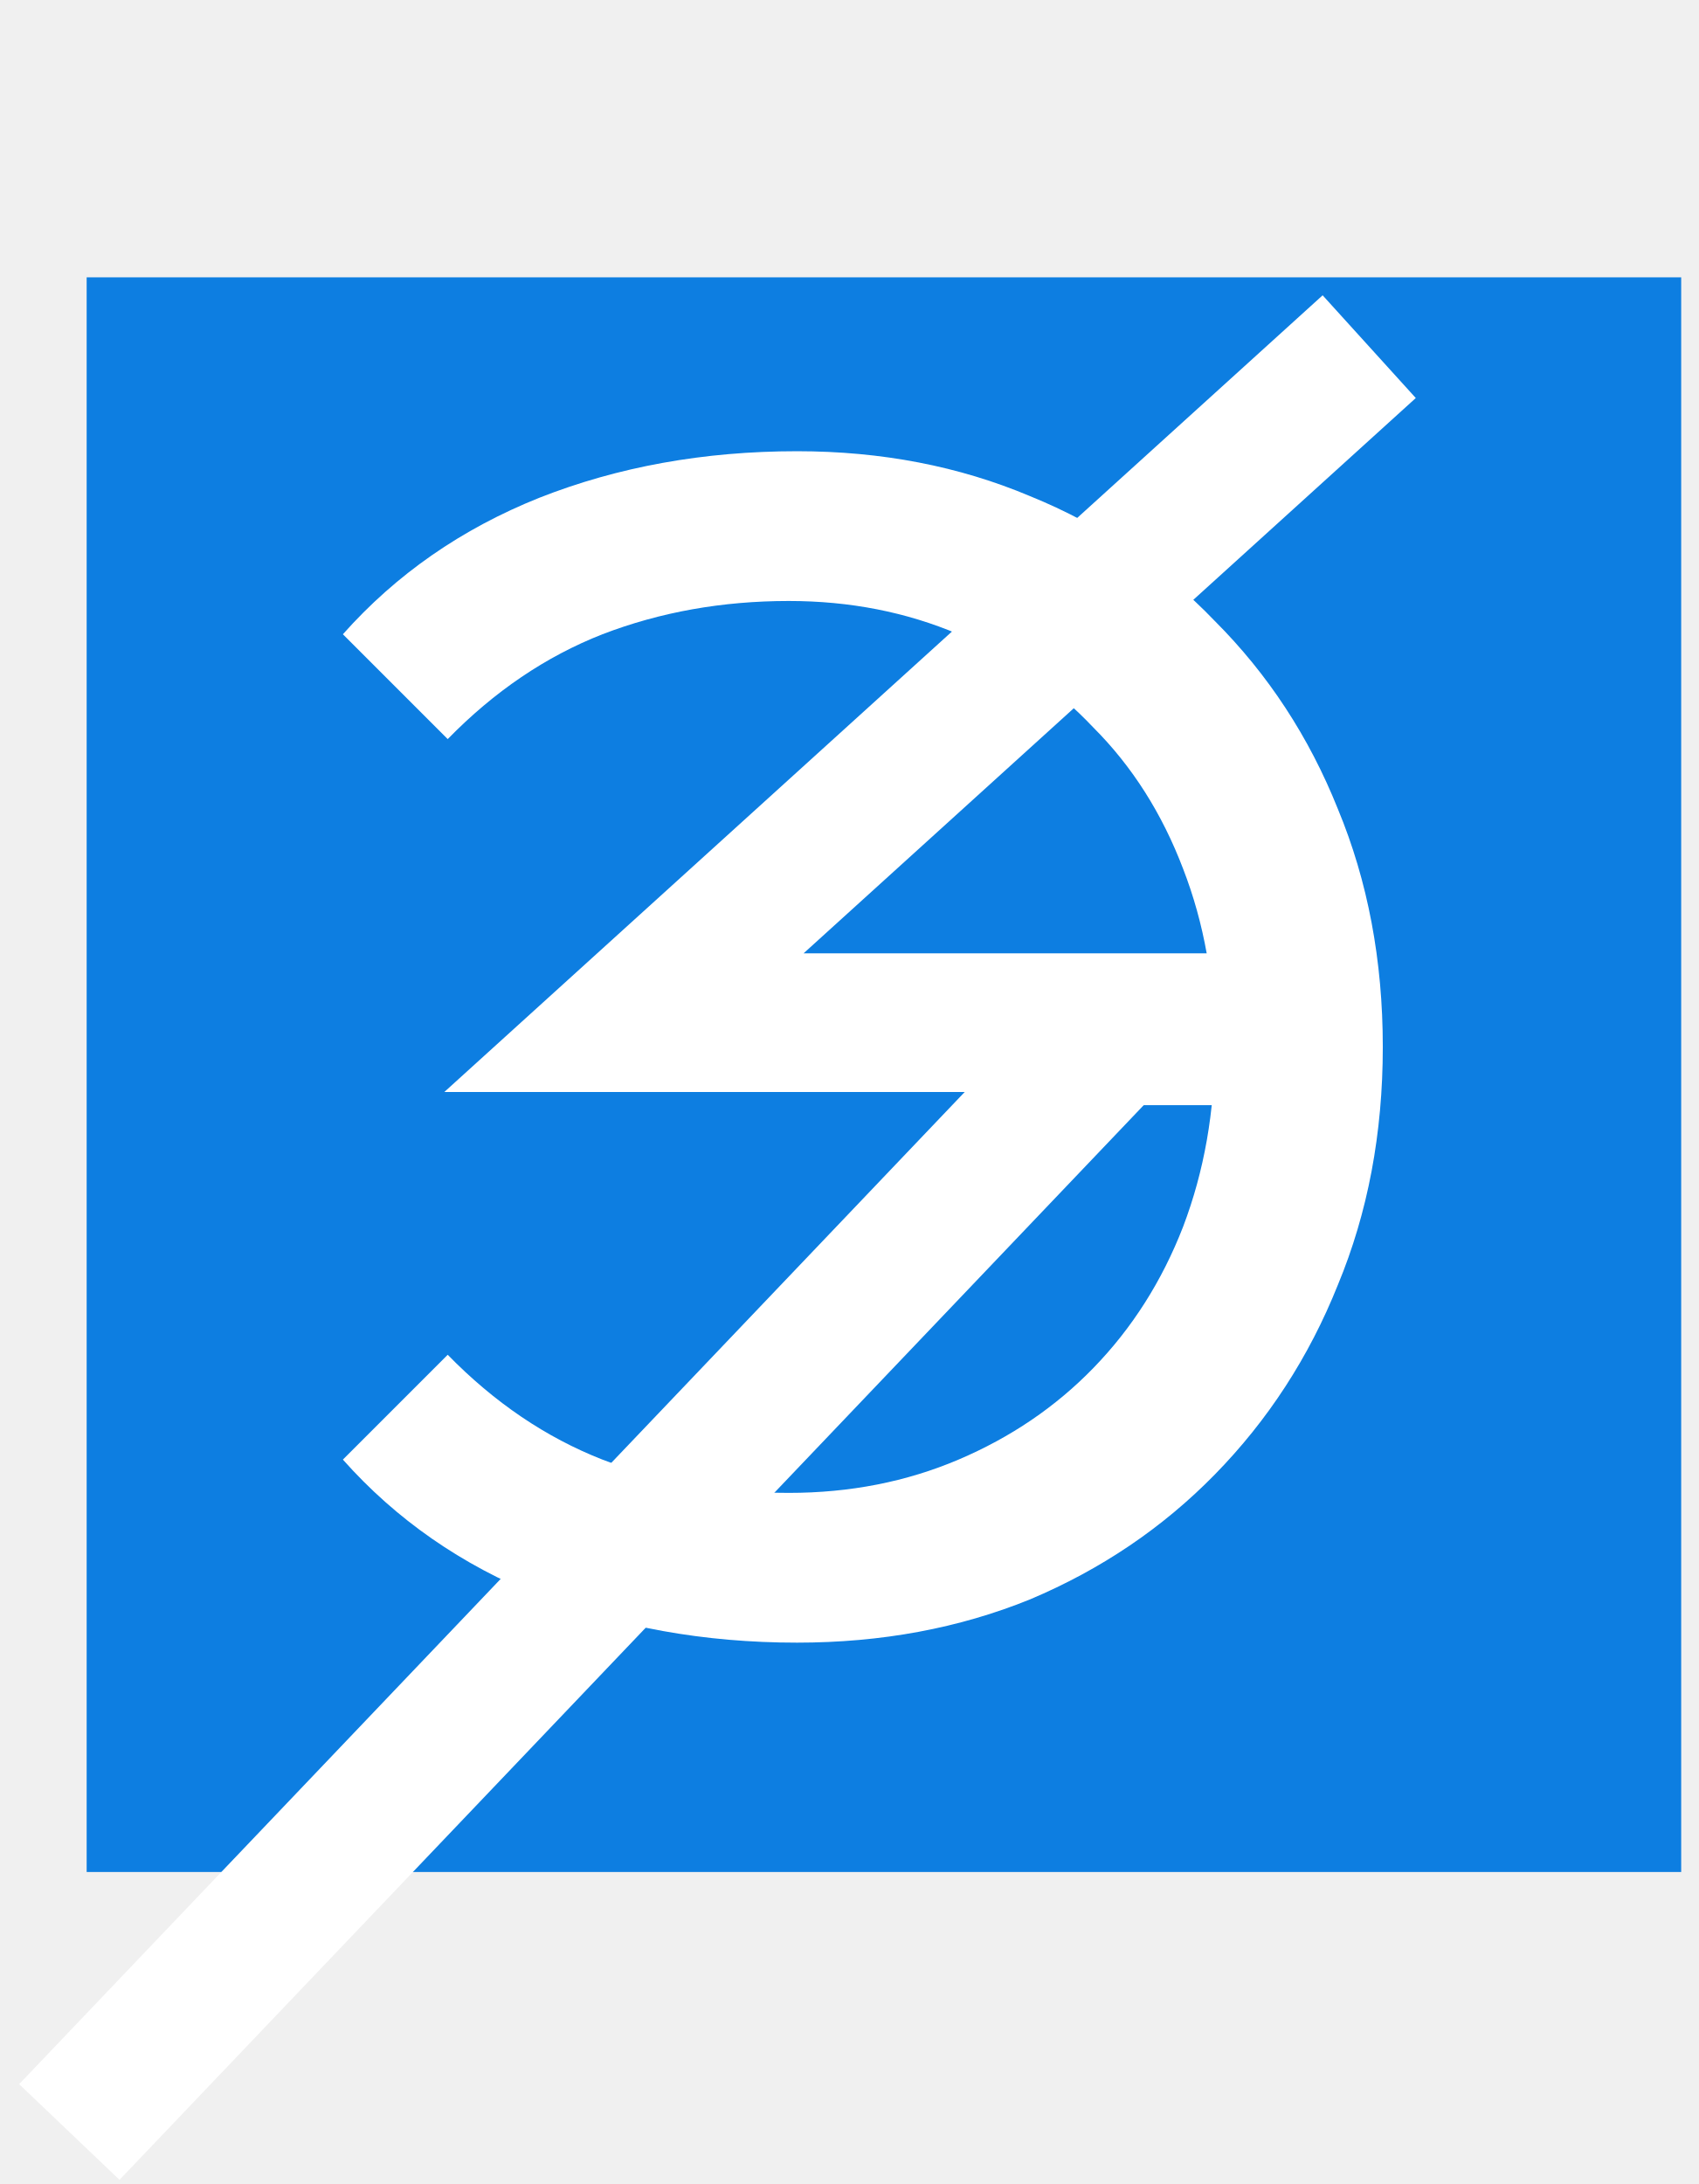
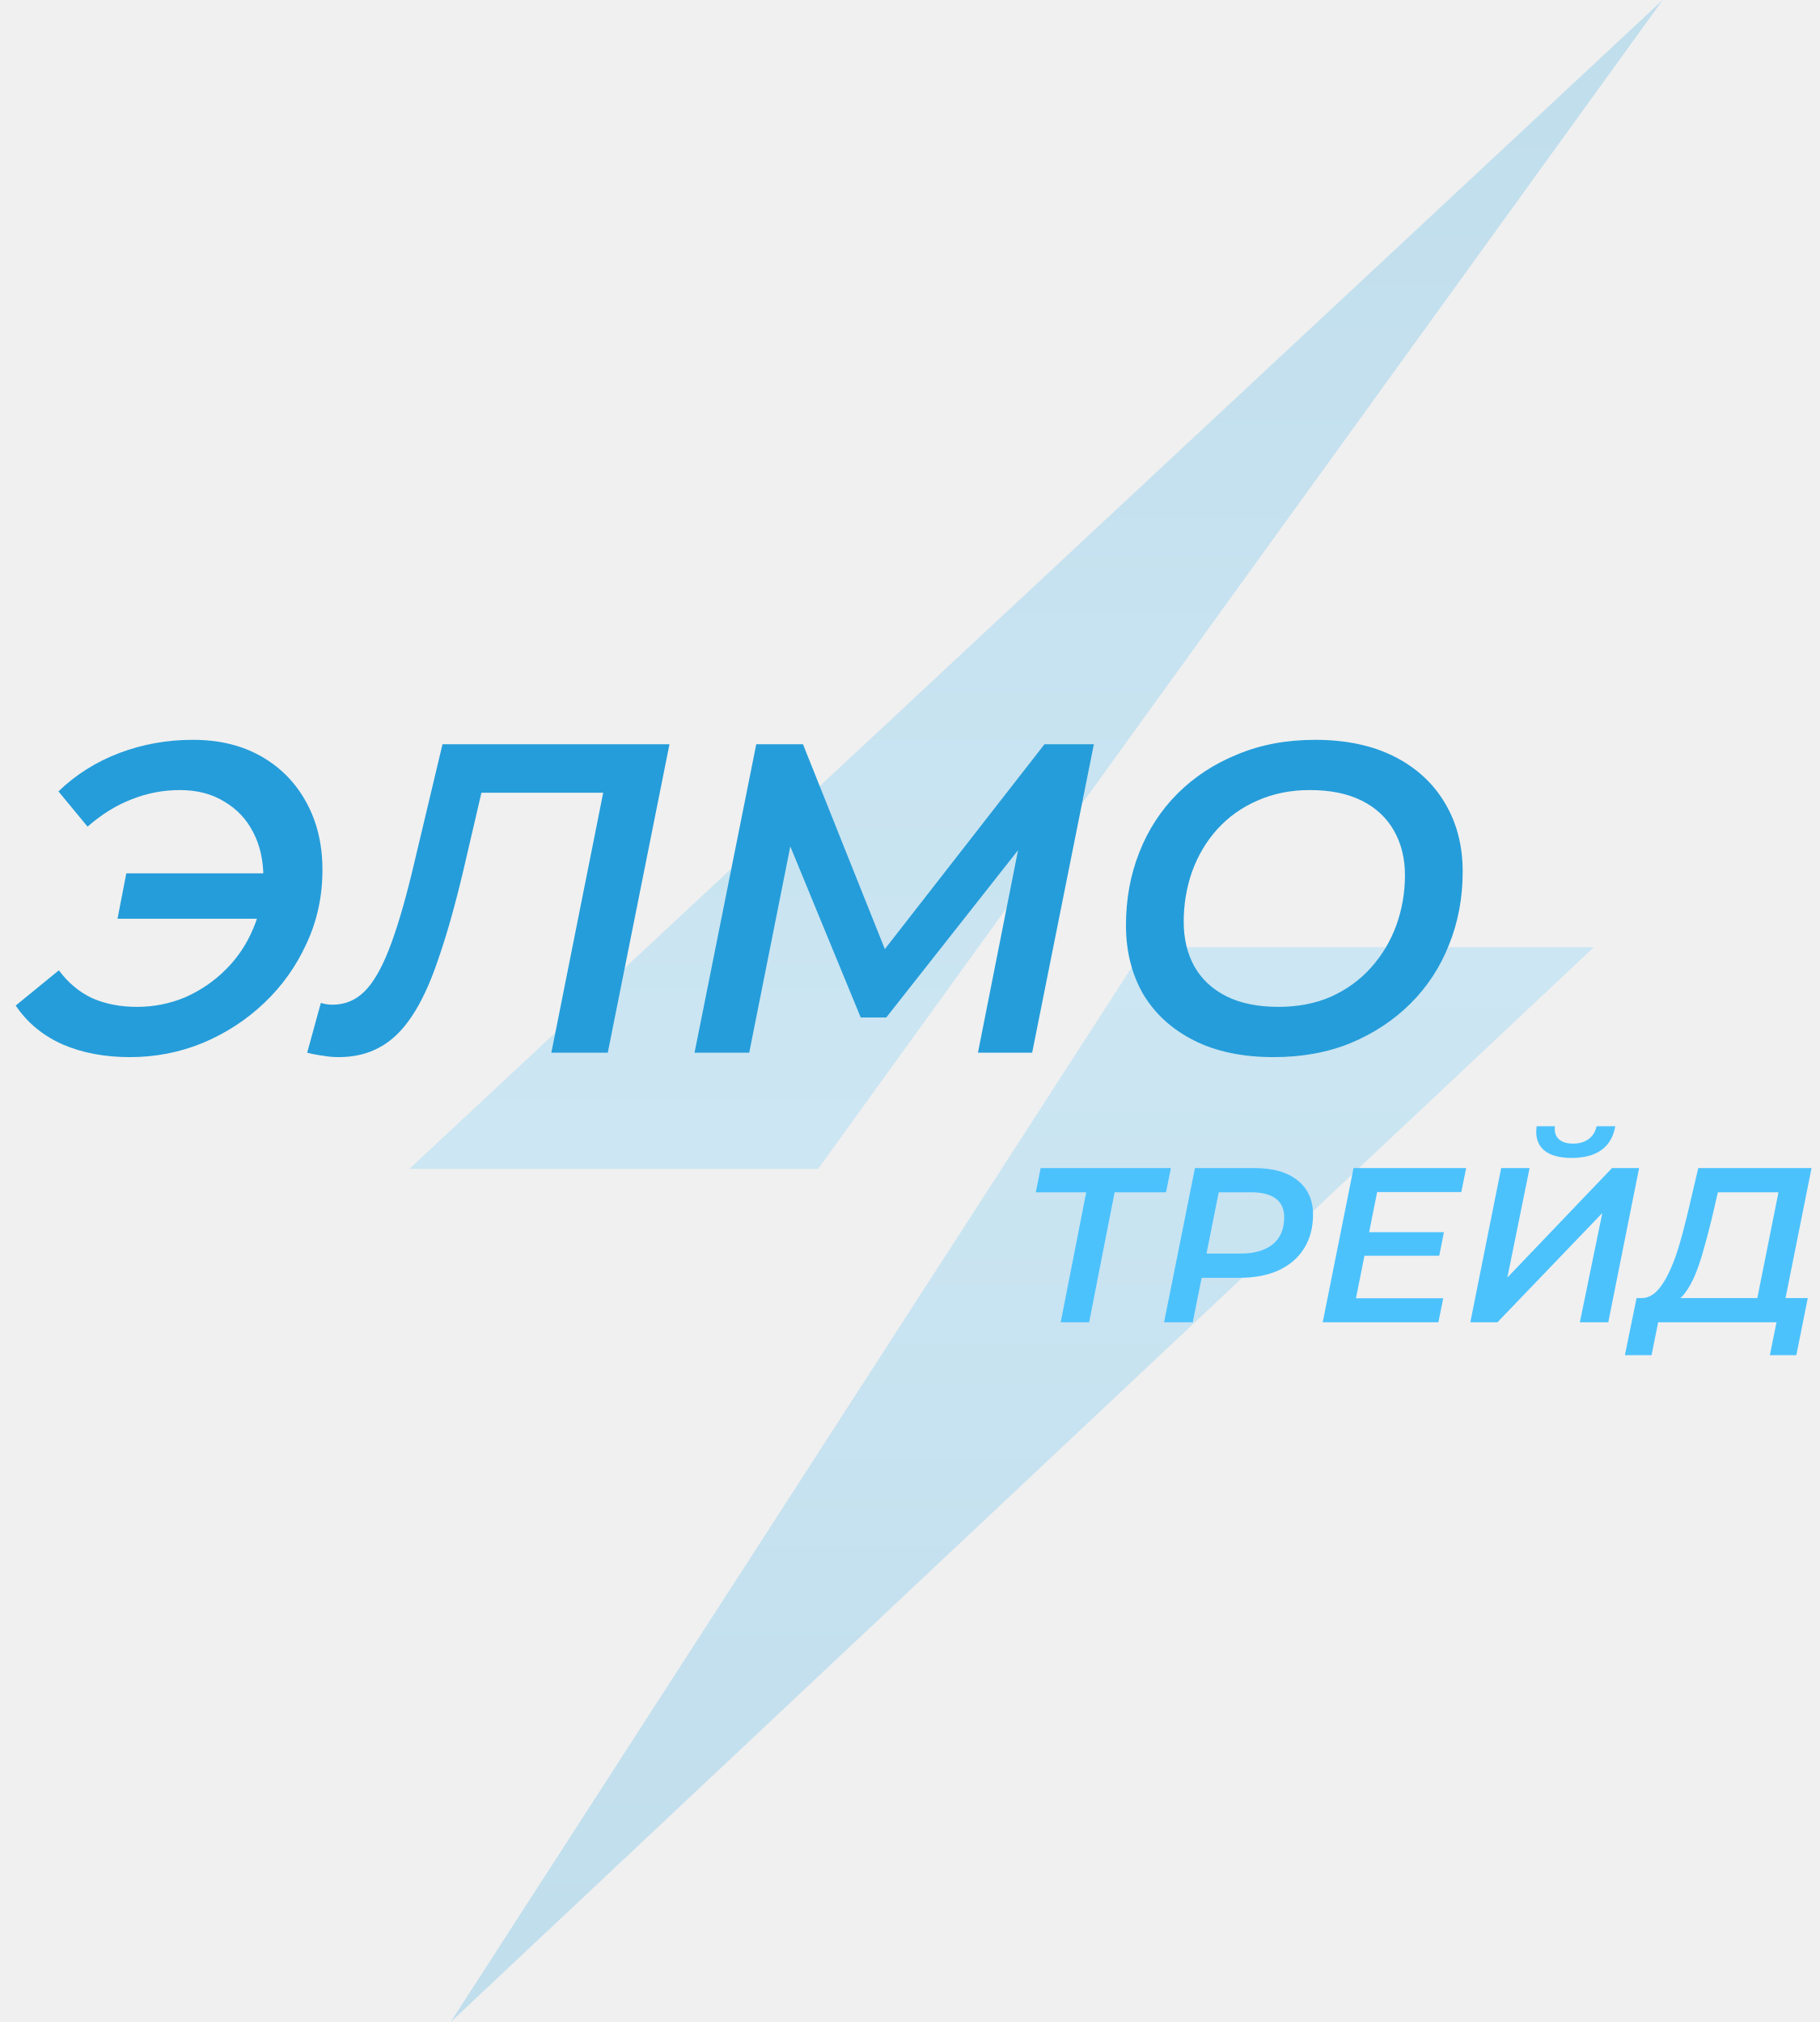
- <svg xmlns="http://www.w3.org/2000/svg" width="49" height="63" viewBox="0 0 49 63" fill="none">
-   <rect x="2.5" y="8" width="46" height="46" fill="#0D7EE1" />
-   <path d="M18.676 31.88V27.944H36.676V31.88H18.676ZM22.996 13.016C25.428 13.016 27.668 13.448 29.716 14.312C31.764 15.144 33.54 16.344 35.044 17.912C36.58 19.448 37.764 21.256 38.596 23.336C39.46 25.416 39.892 27.704 39.892 30.2C39.892 32.696 39.46 34.984 38.596 37.064C37.764 39.144 36.58 40.968 35.044 42.536C33.54 44.072 31.764 45.272 29.716 46.136C27.668 46.968 25.428 47.384 22.996 47.384C20.308 47.384 17.828 46.936 15.556 46.04C13.316 45.144 11.428 43.832 9.892 42.104L12.916 39.08C14.26 40.456 15.748 41.464 17.38 42.104C19.044 42.744 20.836 43.064 22.756 43.064C24.516 43.064 26.148 42.744 27.652 42.104C29.156 41.464 30.452 40.584 31.54 39.464C32.66 38.312 33.524 36.952 34.132 35.384C34.74 33.784 35.044 32.056 35.044 30.2C35.044 28.344 34.74 26.632 34.132 25.064C33.524 23.464 32.66 22.104 31.54 20.984C30.452 19.832 29.156 18.936 27.652 18.296C26.148 17.656 24.516 17.336 22.756 17.336C20.836 17.336 19.044 17.656 17.38 18.296C15.748 18.936 14.26 19.944 12.916 21.32L9.892 18.296C11.428 16.568 13.316 15.256 15.556 14.36C17.828 13.464 20.308 13.016 22.996 13.016Z" fill="white" />
-   <rect x="11.5" y="25" width="17" height="10" fill="#0D7EE1" />
-   <path d="M39.5 10L18 29.5H32.5L2 61.5" stroke="white" stroke-width="4" />
+ <svg xmlns="http://www.w3.org/2000/svg" width="108" height="120" viewBox="0 0 108 120" fill="none">
+   <path d="M24.293 69.369H48.545L98.665 0L24.293 69.369Z" fill="url(#paint0_linear_461_53)" fill-opacity="0.2" />
+   <path d="M94.578 56.213H67.929L26.744 120L94.578 56.213Z" fill="url(#paint1_linear_461_53)" fill-opacity="0.2" />
+   <path d="M6.973 54.525L7.496 51.831H16.938L16.414 54.525H6.973ZM11.445 43.907C13.015 43.907 14.374 44.238 15.525 44.901C16.676 45.563 17.565 46.478 18.193 47.647C18.82 48.797 19.134 50.123 19.134 51.622C19.134 53.191 18.82 54.647 18.193 55.989C17.583 57.332 16.746 58.509 15.682 59.52C14.619 60.531 13.398 61.325 12.021 61.9C10.661 62.458 9.222 62.737 7.706 62.737C6.206 62.737 4.872 62.484 3.704 61.978C2.536 61.455 1.612 60.688 0.932 59.677L3.495 57.585C4.035 58.317 4.689 58.866 5.456 59.232C6.241 59.581 7.13 59.755 8.124 59.755C9.135 59.755 10.094 59.564 11.001 59.18C11.907 58.779 12.71 58.23 13.407 57.532C14.104 56.835 14.645 56.024 15.028 55.1C15.429 54.176 15.63 53.174 15.63 52.093C15.63 51.064 15.429 50.166 15.028 49.399C14.627 48.614 14.052 48.004 13.302 47.568C12.57 47.115 11.69 46.888 10.661 46.888C9.684 46.888 8.734 47.071 7.81 47.438C6.904 47.786 6.032 48.327 5.195 49.059L3.469 46.967C4.497 45.973 5.701 45.215 7.078 44.691C8.455 44.168 9.911 43.907 11.445 43.907ZM20.086 62.737C19.772 62.737 19.476 62.711 19.197 62.658C18.9 62.623 18.578 62.562 18.229 62.475L19.04 59.52C19.249 59.59 19.484 59.625 19.746 59.625C20.461 59.625 21.08 59.372 21.603 58.866C22.126 58.361 22.614 57.532 23.067 56.382C23.521 55.231 23.983 53.688 24.453 51.753L26.258 44.168H39.727L36.065 62.475H32.718L35.961 46.208L36.588 47.045H27.879L28.769 46.182L27.461 51.805C26.973 53.845 26.485 55.562 25.996 56.957C25.526 58.352 25.003 59.477 24.427 60.331C23.869 61.168 23.233 61.778 22.518 62.161C21.821 62.545 21.01 62.737 20.086 62.737ZM41.215 62.475L44.877 44.168H47.649L53.01 57.585L51.546 57.559L61.981 44.168H64.91L61.248 62.475H58.032L60.673 49.137L61.431 49.164L52.592 60.383H51.075L46.446 49.137L47.1 49.216L44.458 62.475H41.215ZM75.577 62.737C73.729 62.737 72.151 62.406 70.844 61.743C69.536 61.081 68.533 60.165 67.836 58.997C67.156 57.811 66.816 56.452 66.816 54.917C66.816 53.365 67.078 51.927 67.601 50.602C68.124 49.259 68.882 48.091 69.876 47.097C70.87 46.104 72.055 45.328 73.433 44.77C74.81 44.194 76.344 43.907 78.036 43.907C79.866 43.907 81.436 44.238 82.743 44.901C84.051 45.563 85.053 46.487 85.751 47.673C86.448 48.841 86.797 50.192 86.797 51.727C86.797 53.278 86.527 54.725 85.986 56.068C85.463 57.393 84.705 58.552 83.711 59.546C82.717 60.54 81.531 61.325 80.154 61.9C78.794 62.458 77.269 62.737 75.577 62.737ZM75.865 59.755C77.016 59.755 78.053 59.555 78.977 59.154C79.901 58.736 80.686 58.169 81.331 57.454C81.993 56.722 82.499 55.885 82.848 54.943C83.196 53.984 83.371 52.982 83.371 51.936C83.371 50.942 83.153 50.062 82.717 49.294C82.281 48.527 81.645 47.934 80.808 47.516C79.971 47.097 78.942 46.888 77.722 46.888C76.588 46.888 75.551 47.097 74.61 47.516C73.686 47.917 72.892 48.484 72.23 49.216C71.585 49.931 71.088 50.768 70.739 51.727C70.408 52.668 70.242 53.662 70.242 54.708C70.242 55.702 70.451 56.582 70.87 57.349C71.306 58.117 71.942 58.709 72.779 59.128C73.616 59.546 74.644 59.755 75.865 59.755Z" fill="#259DDA" />
+   <path d="M62.943 78.475L64.538 70.342L64.865 70.76H61.465L61.753 69.322H69.481L69.193 70.76H65.741L66.225 70.342L64.629 78.475H62.943ZM69.077 78.475L70.908 69.322H74.438C75.546 69.322 76.4 69.566 77.001 70.054C77.612 70.542 77.917 71.218 77.917 72.081C77.917 72.857 77.738 73.528 77.381 74.095C77.032 74.653 76.531 75.084 75.877 75.389C75.223 75.686 74.447 75.834 73.549 75.834H70.568L71.47 75.023L70.777 78.475H69.077ZM71.431 75.219L70.829 74.395H73.615C74.434 74.395 75.07 74.212 75.524 73.846C75.977 73.48 76.204 72.944 76.204 72.238C76.204 71.741 76.034 71.371 75.694 71.126C75.362 70.882 74.883 70.76 74.255 70.76H71.601L72.49 69.91L71.431 75.219ZM81.118 73.127H85.682L85.407 74.526H80.844L81.118 73.127ZM80.464 77.05H85.642L85.355 78.475H78.49L80.32 69.322H87.002L86.715 70.747H81.72L80.464 77.05ZM87.25 78.475L89.081 69.322H90.767L89.447 75.821L95.658 69.322H97.266L95.436 78.475H93.749L95.083 71.989L88.858 78.475H87.25ZM93.265 68.72C92.515 68.72 91.957 68.559 91.591 68.237C91.234 67.905 91.099 67.439 91.186 66.837H92.271C92.228 67.16 92.302 67.413 92.493 67.596C92.685 67.779 92.969 67.87 93.344 67.87C93.71 67.87 94.015 67.783 94.259 67.609C94.512 67.426 94.673 67.169 94.743 66.837H95.854C95.741 67.465 95.466 67.936 95.03 68.25C94.594 68.563 94.006 68.72 93.265 68.72ZM104.15 77.691L105.536 70.76H101.94L101.548 72.447C101.4 73.049 101.247 73.624 101.09 74.173C100.942 74.714 100.777 75.206 100.593 75.651C100.41 76.087 100.206 76.453 99.979 76.749C99.761 77.037 99.517 77.229 99.247 77.325L97.337 77.037C97.669 77.054 97.969 76.941 98.24 76.697C98.51 76.444 98.754 76.095 98.972 75.651C99.199 75.206 99.403 74.688 99.587 74.095C99.77 73.493 99.944 72.848 100.11 72.159L100.777 69.322H107.498L105.824 77.691H104.15ZM96.422 80.424L97.115 77.037H107.275L106.596 80.424H105.026L105.419 78.475H98.397L98.004 80.424H96.422Z" fill="#4CC2FD" />
+   <defs>
+     <linearGradient id="paint0_linear_461_53" x1="61.479" y1="0" x2="61.479" y2="69.369" gradientUnits="userSpaceOnUse">
+       <stop stop-color="#0093DD" />
+       <stop offset="1" stop-color="#3EBEFF" />
+     </linearGradient>
+     <linearGradient id="paint1_linear_461_53" x1="60.661" y1="120" x2="60.661" y2="56.213" gradientUnits="userSpaceOnUse">
+       <stop stop-color="#0093DD" />
+       <stop offset="1" stop-color="#3EBEFF" />
+     </linearGradient>
+   </defs>
</svg>
